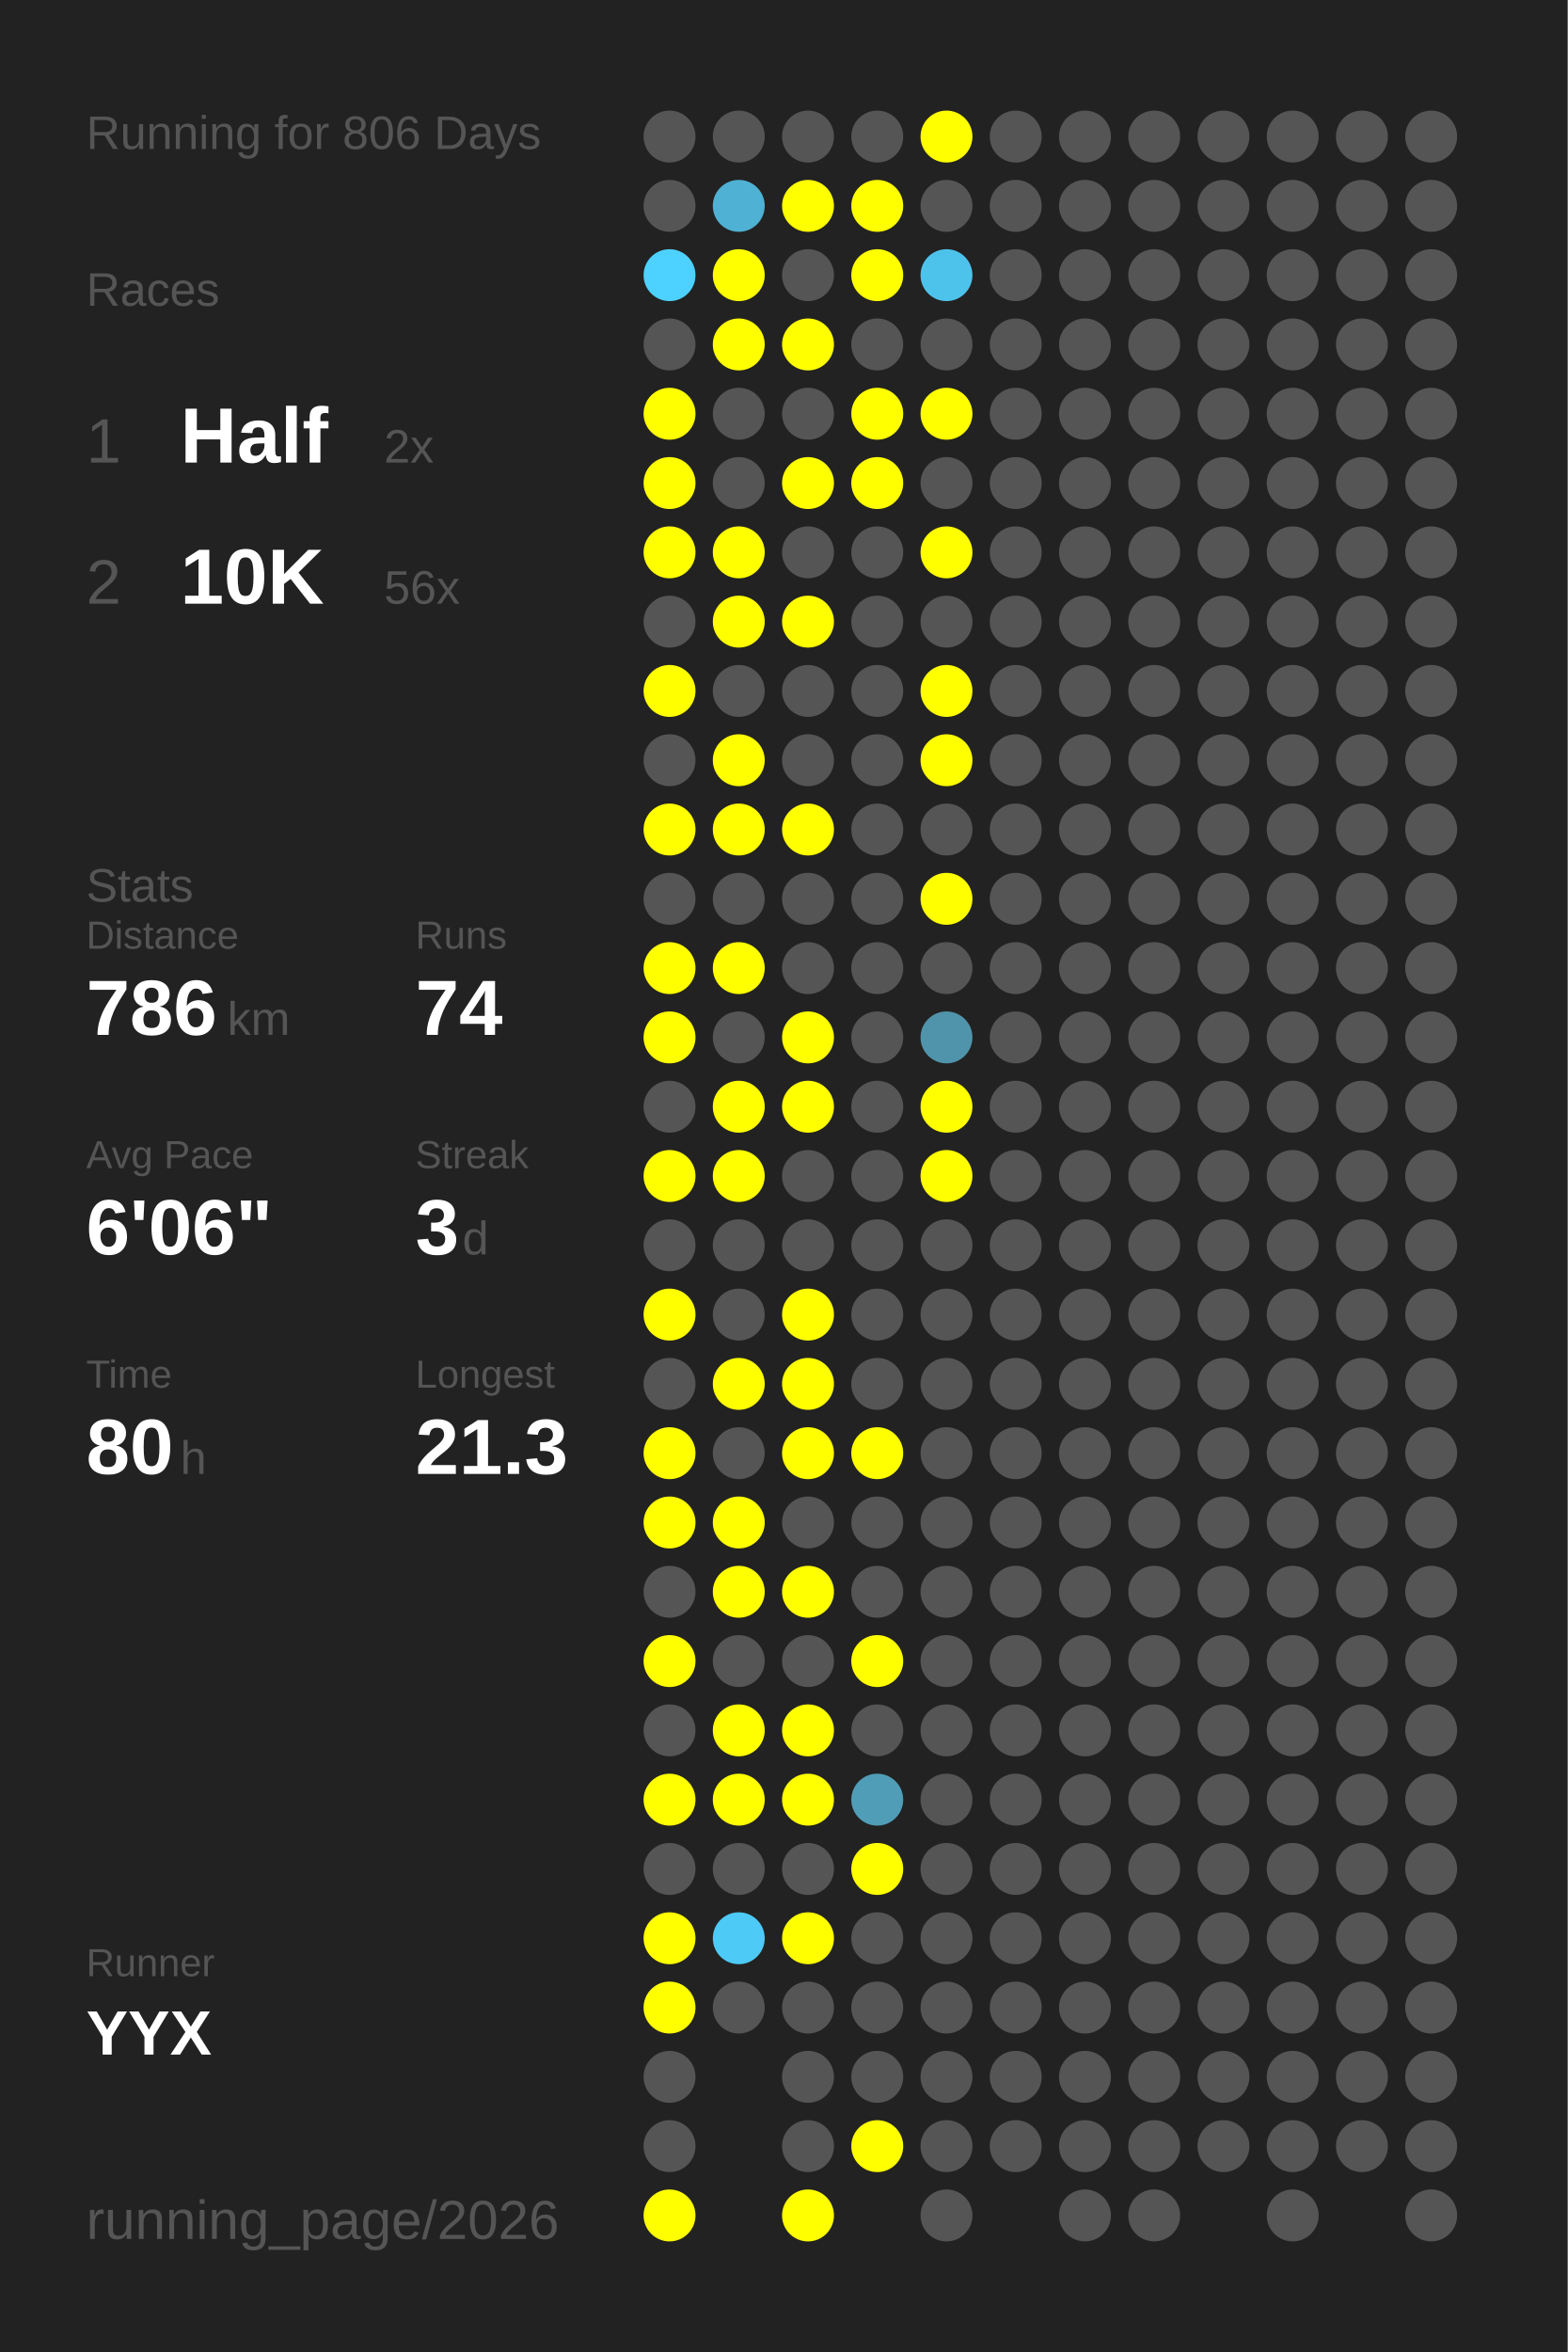
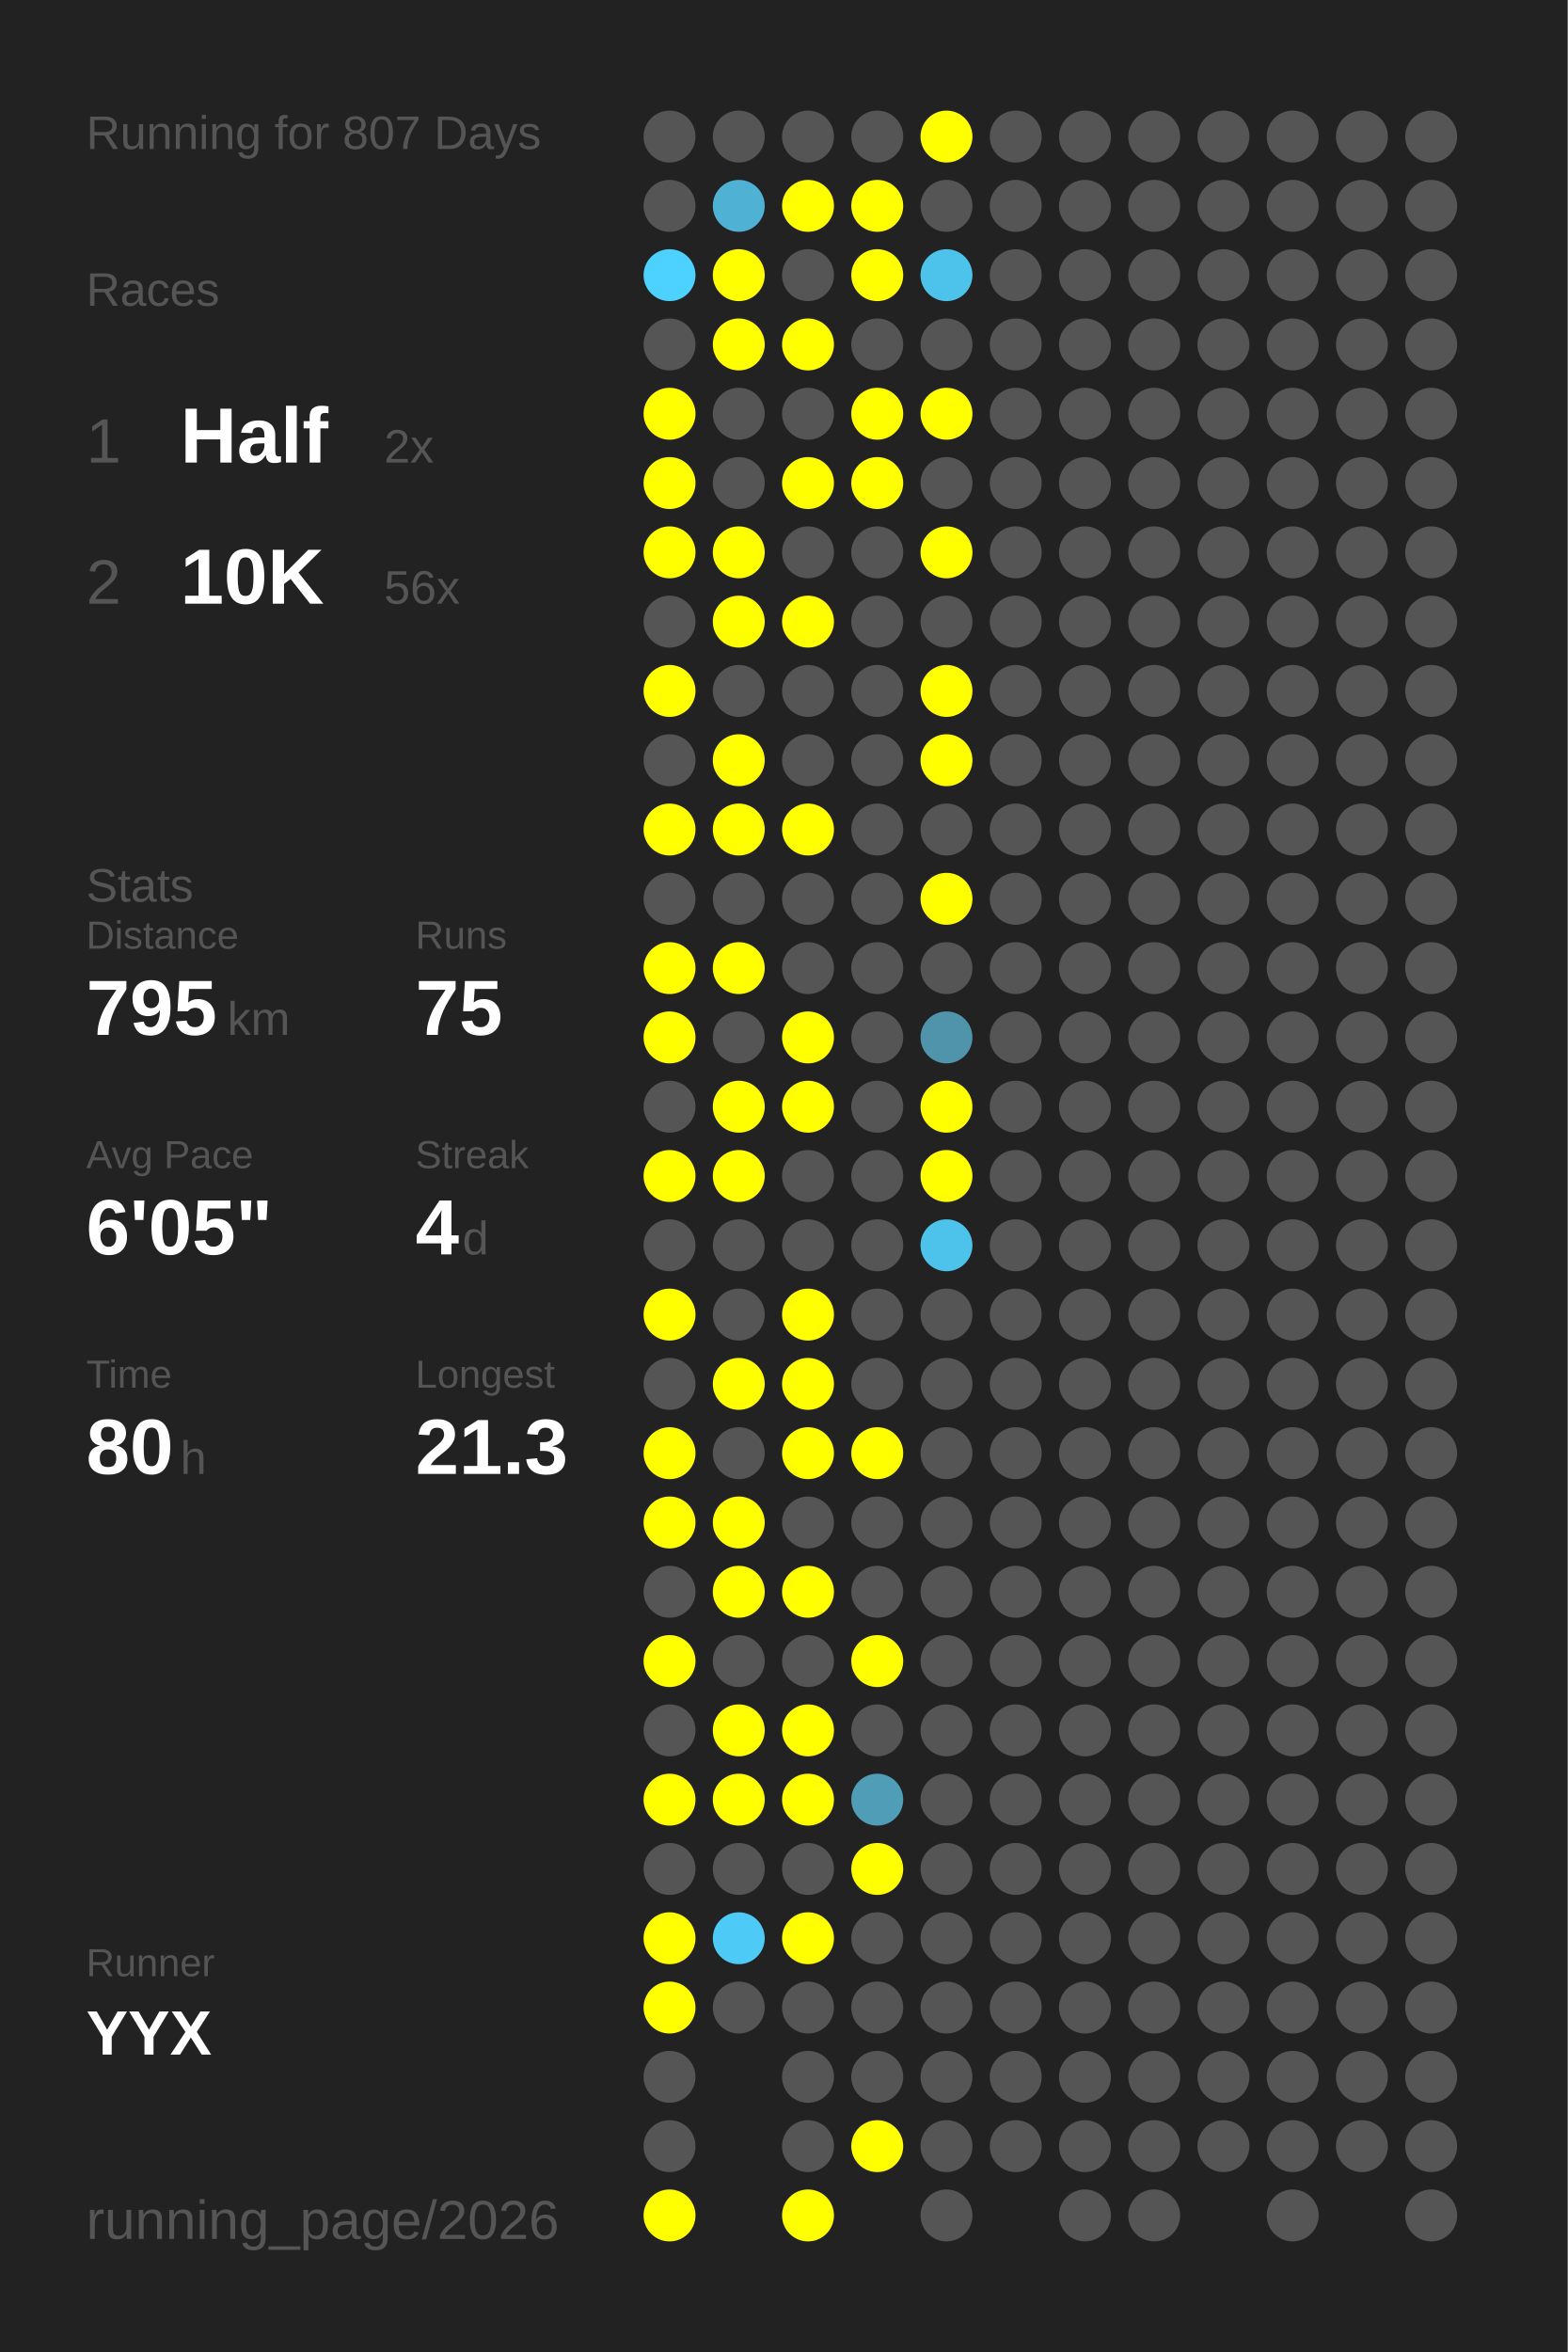
<svg xmlns="http://www.w3.org/2000/svg" baseProfile="full" height="300mm" version="1.1" viewBox="0,0,200,300" width="200mm">
  <defs />
  <rect fill="#222222" height="300" width="200" x="0" y="0" />
-   <text fill="#555555" style="font-size:6px; font-family:Arial;" x="11" y="19">Running for 806 Days</text>
+   <text fill="#555555" style="font-size:6px; font-family:Arial;" x="11" y="19">Running for 807 Days</text>
  <text fill="#555555" style="font-size:6px; font-family:Arial;" x="11" y="39">Races</text>
  <text fill="#555555" style="font-size:8px; font-family:Arial;" x="11" y="59">1</text>
  <text fill="#FFFFFF" style="font-size:10px; font-family:Arial; font-weight:bold;" x="23" y="59">Half</text>
  <text fill="#555555" style="font-size:6px; font-family:Arial;" x="49" y="59">2x</text>
  <text fill="#555555" style="font-size:8px; font-family:Arial;" x="11" y="77">2</text>
  <text fill="#FFFFFF" style="font-size:10px; font-family:Arial; font-weight:bold;" x="23" y="77">10K</text>
  <text fill="#555555" style="font-size:6px; font-family:Arial;" x="49" y="77">56x</text>
  <text fill="#555555" style="font-size:6px; font-family:Arial;" x="11" y="115">Stats</text>
  <text fill="#555555" style="font-size:5px; font-family:Arial;" x="11" y="121">Distance</text>
-   <text fill="#FFFFFF" style="font-size:10px; font-family:Arial; font-weight:bold;" x="11" y="132">786</text>
+   <text fill="#FFFFFF" style="font-size:10px; font-family:Arial; font-weight:bold;" x="11" y="132">795</text>
  <text fill="#555555" style="font-size:6px; font-family:Arial;" x="29" y="132">km</text>
  <text fill="#555555" style="font-size:5px; font-family:Arial;" x="53" y="121">Runs</text>
-   <text fill="#FFFFFF" style="font-size:10px; font-family:Arial; font-weight:bold;" x="53" y="132">74</text>
+   <text fill="#FFFFFF" style="font-size:10px; font-family:Arial; font-weight:bold;" x="53" y="132">75</text>
  <text fill="#555555" style="font-size:5px; font-family:Arial;" x="11" y="149">Avg Pace</text>
-   <text fill="#FFFFFF" style="font-size:10px; font-family:Arial; font-weight:bold;" x="11" y="160">6'06"</text>
+   <text fill="#FFFFFF" style="font-size:10px; font-family:Arial; font-weight:bold;" x="11" y="160">6'05"</text>
  <text fill="#555555" style="font-size:5px; font-family:Arial;" x="53" y="149">Streak</text>
-   <text fill="#FFFFFF" style="font-size:10px; font-family:Arial; font-weight:bold;" x="53" y="160">3</text>
+   <text fill="#FFFFFF" style="font-size:10px; font-family:Arial; font-weight:bold;" x="53" y="160">4</text>
  <text fill="#555555" style="font-size:6px; font-family:Arial;" x="59" y="160">d</text>
  <text fill="#555555" style="font-size:5px; font-family:Arial;" x="11" y="177">Time</text>
  <text fill="#FFFFFF" style="font-size:10px; font-family:Arial; font-weight:bold;" x="11" y="188">80</text>
  <text fill="#555555" style="font-size:6px; font-family:Arial;" x="23" y="188">h</text>
  <text fill="#555555" style="font-size:5px; font-family:Arial;" x="53" y="177">Longest</text>
  <text fill="#FFFFFF" style="font-size:10px; font-family:Arial; font-weight:bold;" x="53" y="188">21.3</text>
  <text fill="#555555" style="font-size:5px; font-family:Arial;" x="11" y="252.065">Runner</text>
  <text fill="#FFFFFF" style="font-size:8px; font-family:Arial; font-weight:bold;" x="11" y="262.065">YYX</text>
  <text fill="#555555" style="font-size:7px; font-family:Arial;" x="11" y="285.581">running_page/2026</text>
  <circle cx="85.417" cy="17.419" fill="#555555" r="3.312" />
  <circle cx="85.417" cy="26.258" fill="#555555" r="3.312" />
  <circle cx="85.417" cy="35.097" fill="#4dd1fe" r="3.312" />
  <circle cx="85.417" cy="43.935" fill="#555555" r="3.312" />
  <circle cx="85.417" cy="52.774" fill="#FFFF00" r="3.312" />
  <circle cx="85.417" cy="61.613" fill="#FFFF00" r="3.312" />
  <circle cx="85.417" cy="70.452" fill="#FFFF00" r="3.312" />
  <circle cx="85.417" cy="79.29" fill="#555555" r="3.312" />
  <circle cx="85.417" cy="88.129" fill="#FFFF00" r="3.312" />
  <circle cx="85.417" cy="96.968" fill="#555555" r="3.312" />
  <circle cx="85.417" cy="105.806" fill="#FFFF00" r="3.312" />
  <circle cx="85.417" cy="114.645" fill="#555555" r="3.312" />
  <circle cx="85.417" cy="123.484" fill="#FFFF00" r="3.312" />
  <circle cx="85.417" cy="132.323" fill="#FFFF00" r="3.312" />
  <circle cx="85.417" cy="141.161" fill="#555555" r="3.312" />
  <circle cx="85.417" cy="150" fill="#FFFF00" r="3.312" />
  <circle cx="85.417" cy="158.839" fill="#555555" r="3.312" />
  <circle cx="85.417" cy="167.677" fill="#FFFF00" r="3.312" />
  <circle cx="85.417" cy="176.516" fill="#555555" r="3.312" />
  <circle cx="85.417" cy="185.355" fill="#FFFF00" r="3.312" />
  <circle cx="85.417" cy="194.194" fill="#FFFF00" r="3.312" />
  <circle cx="85.417" cy="203.032" fill="#555555" r="3.312" />
  <circle cx="85.417" cy="211.871" fill="#FFFF00" r="3.312" />
  <circle cx="85.417" cy="220.71" fill="#555555" r="3.312" />
  <circle cx="85.417" cy="229.548" fill="#FFFF00" r="3.312" />
  <circle cx="85.417" cy="238.387" fill="#555555" r="3.312" />
  <circle cx="85.417" cy="247.226" fill="#FFFF00" r="3.312" />
  <circle cx="85.417" cy="256.065" fill="#FFFF00" r="3.312" />
  <circle cx="85.417" cy="264.903" fill="#555555" r="3.312" />
  <circle cx="85.417" cy="273.742" fill="#555555" r="3.312" />
  <circle cx="85.417" cy="282.581" fill="#FFFF00" r="3.312" />
  <circle cx="94.25" cy="17.419" fill="#555555" r="3.312" />
  <circle cx="94.25" cy="26.258" fill="#4fb1d3" r="3.312" />
  <circle cx="94.25" cy="35.097" fill="#FFFF00" r="3.312" />
  <circle cx="94.25" cy="43.935" fill="#FFFF00" r="3.312" />
  <circle cx="94.25" cy="52.774" fill="#555555" r="3.312" />
  <circle cx="94.25" cy="61.613" fill="#555555" r="3.312" />
  <circle cx="94.25" cy="70.452" fill="#FFFF00" r="3.312" />
  <circle cx="94.25" cy="79.29" fill="#FFFF00" r="3.312" />
  <circle cx="94.25" cy="88.129" fill="#555555" r="3.312" />
  <circle cx="94.25" cy="96.968" fill="#FFFF00" r="3.312" />
  <circle cx="94.25" cy="105.806" fill="#FFFF00" r="3.312" />
  <circle cx="94.25" cy="114.645" fill="#555555" r="3.312" />
  <circle cx="94.25" cy="123.484" fill="#FFFF00" r="3.312" />
  <circle cx="94.25" cy="132.323" fill="#555555" r="3.312" />
  <circle cx="94.25" cy="141.161" fill="#FFFF00" r="3.312" />
  <circle cx="94.25" cy="150" fill="#FFFF00" r="3.312" />
  <circle cx="94.25" cy="158.839" fill="#555555" r="3.312" />
  <circle cx="94.25" cy="167.677" fill="#555555" r="3.312" />
  <circle cx="94.25" cy="176.516" fill="#FFFF00" r="3.312" />
  <circle cx="94.25" cy="185.355" fill="#555555" r="3.312" />
  <circle cx="94.25" cy="194.194" fill="#FFFF00" r="3.312" />
  <circle cx="94.25" cy="203.032" fill="#FFFF00" r="3.312" />
  <circle cx="94.25" cy="211.871" fill="#555555" r="3.312" />
  <circle cx="94.25" cy="220.71" fill="#FFFF00" r="3.312" />
  <circle cx="94.25" cy="229.548" fill="#FFFF00" r="3.312" />
  <circle cx="94.25" cy="238.387" fill="#555555" r="3.312" />
  <circle cx="94.25" cy="247.226" fill="#4dcaf5" r="3.312" />
  <circle cx="94.25" cy="256.065" fill="#555555" r="3.312" />
  <circle cx="103.083" cy="17.419" fill="#555555" r="3.312" />
  <circle cx="103.083" cy="26.258" fill="#FFFF00" r="3.312" />
  <circle cx="103.083" cy="35.097" fill="#555555" r="3.312" />
  <circle cx="103.083" cy="43.935" fill="#FFFF00" r="3.312" />
  <circle cx="103.083" cy="52.774" fill="#555555" r="3.312" />
  <circle cx="103.083" cy="61.613" fill="#FFFF00" r="3.312" />
  <circle cx="103.083" cy="70.452" fill="#555555" r="3.312" />
  <circle cx="103.083" cy="79.29" fill="#FFFF00" r="3.312" />
  <circle cx="103.083" cy="88.129" fill="#555555" r="3.312" />
  <circle cx="103.083" cy="96.968" fill="#555555" r="3.312" />
  <circle cx="103.083" cy="105.806" fill="#FFFF00" r="3.312" />
  <circle cx="103.083" cy="114.645" fill="#555555" r="3.312" />
  <circle cx="103.083" cy="123.484" fill="#555555" r="3.312" />
  <circle cx="103.083" cy="132.323" fill="#FFFF00" r="3.312" />
  <circle cx="103.083" cy="141.161" fill="#FFFF00" r="3.312" />
  <circle cx="103.083" cy="150" fill="#555555" r="3.312" />
  <circle cx="103.083" cy="158.839" fill="#555555" r="3.312" />
  <circle cx="103.083" cy="167.677" fill="#FFFF00" r="3.312" />
  <circle cx="103.083" cy="176.516" fill="#FFFF00" r="3.312" />
  <circle cx="103.083" cy="185.355" fill="#FFFF00" r="3.312" />
  <circle cx="103.083" cy="194.194" fill="#555555" r="3.312" />
  <circle cx="103.083" cy="203.032" fill="#FFFF00" r="3.312" />
  <circle cx="103.083" cy="211.871" fill="#555555" r="3.312" />
  <circle cx="103.083" cy="220.71" fill="#FFFF00" r="3.312" />
  <circle cx="103.083" cy="229.548" fill="#FFFF00" r="3.312" />
  <circle cx="103.083" cy="238.387" fill="#555555" r="3.312" />
  <circle cx="103.083" cy="247.226" fill="#FFFF00" r="3.312" />
  <circle cx="103.083" cy="256.065" fill="#555555" r="3.312" />
  <circle cx="103.083" cy="264.903" fill="#555555" r="3.312" />
  <circle cx="103.083" cy="273.742" fill="#555555" r="3.312" />
  <circle cx="103.083" cy="282.581" fill="#FFFF00" r="3.312" />
  <circle cx="111.917" cy="17.419" fill="#555555" r="3.312" />
  <circle cx="111.917" cy="26.258" fill="#FFFF00" r="3.312" />
  <circle cx="111.917" cy="35.097" fill="#FFFF00" r="3.312" />
  <circle cx="111.917" cy="43.935" fill="#555555" r="3.312" />
  <circle cx="111.917" cy="52.774" fill="#FFFF00" r="3.312" />
  <circle cx="111.917" cy="61.613" fill="#FFFF00" r="3.312" />
  <circle cx="111.917" cy="70.452" fill="#555555" r="3.312" />
  <circle cx="111.917" cy="79.29" fill="#555555" r="3.312" />
  <circle cx="111.917" cy="88.129" fill="#555555" r="3.312" />
  <circle cx="111.917" cy="96.968" fill="#555555" r="3.312" />
  <circle cx="111.917" cy="105.806" fill="#555555" r="3.312" />
  <circle cx="111.917" cy="114.645" fill="#555555" r="3.312" />
  <circle cx="111.917" cy="123.484" fill="#555555" r="3.312" />
  <circle cx="111.917" cy="132.323" fill="#555555" r="3.312" />
  <circle cx="111.917" cy="141.161" fill="#555555" r="3.312" />
  <circle cx="111.917" cy="150" fill="#555555" r="3.312" />
  <circle cx="111.917" cy="158.839" fill="#555555" r="3.312" />
  <circle cx="111.917" cy="167.677" fill="#555555" r="3.312" />
  <circle cx="111.917" cy="176.516" fill="#555555" r="3.312" />
  <circle cx="111.917" cy="185.355" fill="#FFFF00" r="3.312" />
  <circle cx="111.917" cy="194.194" fill="#555555" r="3.312" />
  <circle cx="111.917" cy="203.032" fill="#555555" r="3.312" />
  <circle cx="111.917" cy="211.871" fill="#FFFF00" r="3.312" />
  <circle cx="111.917" cy="220.71" fill="#555555" r="3.312" />
  <circle cx="111.917" cy="229.548" fill="#509db7" r="3.312" />
  <circle cx="111.917" cy="238.387" fill="#FFFF00" r="3.312" />
  <circle cx="111.917" cy="247.226" fill="#555555" r="3.312" />
  <circle cx="111.917" cy="256.065" fill="#555555" r="3.312" />
  <circle cx="111.917" cy="264.903" fill="#555555" r="3.312" />
  <circle cx="111.917" cy="273.742" fill="#FFFF00" r="3.312" />
  <circle cx="120.75" cy="17.419" fill="#FFFF00" r="3.312" />
  <circle cx="120.75" cy="26.258" fill="#555555" r="3.312" />
  <circle cx="120.75" cy="35.097" fill="#4dc3eb" r="3.312" />
  <circle cx="120.75" cy="43.935" fill="#555555" r="3.312" />
  <circle cx="120.75" cy="52.774" fill="#FFFF00" r="3.312" />
  <circle cx="120.75" cy="61.613" fill="#555555" r="3.312" />
  <circle cx="120.75" cy="70.452" fill="#FFFF00" r="3.312" />
  <circle cx="120.75" cy="79.29" fill="#555555" r="3.312" />
  <circle cx="120.75" cy="88.129" fill="#FFFF00" r="3.312" />
  <circle cx="120.75" cy="96.968" fill="#FFFF00" r="3.312" />
  <circle cx="120.75" cy="105.806" fill="#555555" r="3.312" />
  <circle cx="120.75" cy="114.645" fill="#FFFF00" r="3.312" />
  <circle cx="120.75" cy="123.484" fill="#555555" r="3.312" />
  <circle cx="120.75" cy="132.323" fill="#5094ab" r="3.312" />
  <circle cx="120.75" cy="141.161" fill="#FFFF00" r="3.312" />
  <circle cx="120.75" cy="150" fill="#FFFF00" r="3.312" />
-   <circle cx="120.75" cy="158.839" fill="#555555" r="3.312" />
+   <circle cx="120.75" cy="158.839" fill="#4dc2ea" r="3.312" />
  <circle cx="120.75" cy="167.677" fill="#555555" r="3.312" />
  <circle cx="120.75" cy="176.516" fill="#555555" r="3.312" />
  <circle cx="120.75" cy="185.355" fill="#555555" r="3.312" />
  <circle cx="120.75" cy="194.194" fill="#555555" r="3.312" />
  <circle cx="120.75" cy="203.032" fill="#555555" r="3.312" />
  <circle cx="120.75" cy="211.871" fill="#555555" r="3.312" />
  <circle cx="120.75" cy="220.71" fill="#555555" r="3.312" />
  <circle cx="120.75" cy="229.548" fill="#555555" r="3.312" />
  <circle cx="120.75" cy="238.387" fill="#555555" r="3.312" />
  <circle cx="120.75" cy="247.226" fill="#555555" r="3.312" />
  <circle cx="120.75" cy="256.065" fill="#555555" r="3.312" />
  <circle cx="120.75" cy="264.903" fill="#555555" r="3.312" />
  <circle cx="120.75" cy="273.742" fill="#555555" r="3.312" />
  <circle cx="120.75" cy="282.581" fill="#555555" r="3.312" />
  <circle cx="129.583" cy="17.419" fill="#555555" r="3.312" />
  <circle cx="129.583" cy="26.258" fill="#555555" r="3.312" />
  <circle cx="129.583" cy="35.097" fill="#555555" r="3.312" />
  <circle cx="129.583" cy="43.935" fill="#555555" r="3.312" />
  <circle cx="129.583" cy="52.774" fill="#555555" r="3.312" />
  <circle cx="129.583" cy="61.613" fill="#555555" r="3.312" />
  <circle cx="129.583" cy="70.452" fill="#555555" r="3.312" />
  <circle cx="129.583" cy="79.29" fill="#555555" r="3.312" />
  <circle cx="129.583" cy="88.129" fill="#555555" r="3.312" />
  <circle cx="129.583" cy="96.968" fill="#555555" r="3.312" />
  <circle cx="129.583" cy="105.806" fill="#555555" r="3.312" />
  <circle cx="129.583" cy="114.645" fill="#555555" r="3.312" />
  <circle cx="129.583" cy="123.484" fill="#555555" r="3.312" />
  <circle cx="129.583" cy="132.323" fill="#555555" r="3.312" />
  <circle cx="129.583" cy="141.161" fill="#555555" r="3.312" />
  <circle cx="129.583" cy="150" fill="#555555" r="3.312" />
  <circle cx="129.583" cy="158.839" fill="#555555" r="3.312" />
  <circle cx="129.583" cy="167.677" fill="#555555" r="3.312" />
  <circle cx="129.583" cy="176.516" fill="#555555" r="3.312" />
  <circle cx="129.583" cy="185.355" fill="#555555" r="3.312" />
  <circle cx="129.583" cy="194.194" fill="#555555" r="3.312" />
  <circle cx="129.583" cy="203.032" fill="#555555" r="3.312" />
  <circle cx="129.583" cy="211.871" fill="#555555" r="3.312" />
  <circle cx="129.583" cy="220.71" fill="#555555" r="3.312" />
  <circle cx="129.583" cy="229.548" fill="#555555" r="3.312" />
  <circle cx="129.583" cy="238.387" fill="#555555" r="3.312" />
  <circle cx="129.583" cy="247.226" fill="#555555" r="3.312" />
  <circle cx="129.583" cy="256.065" fill="#555555" r="3.312" />
  <circle cx="129.583" cy="264.903" fill="#555555" r="3.312" />
  <circle cx="129.583" cy="273.742" fill="#555555" r="3.312" />
  <circle cx="138.417" cy="17.419" fill="#555555" r="3.312" />
  <circle cx="138.417" cy="26.258" fill="#555555" r="3.312" />
  <circle cx="138.417" cy="35.097" fill="#555555" r="3.312" />
  <circle cx="138.417" cy="43.935" fill="#555555" r="3.312" />
  <circle cx="138.417" cy="52.774" fill="#555555" r="3.312" />
  <circle cx="138.417" cy="61.613" fill="#555555" r="3.312" />
  <circle cx="138.417" cy="70.452" fill="#555555" r="3.312" />
  <circle cx="138.417" cy="79.29" fill="#555555" r="3.312" />
  <circle cx="138.417" cy="88.129" fill="#555555" r="3.312" />
  <circle cx="138.417" cy="96.968" fill="#555555" r="3.312" />
  <circle cx="138.417" cy="105.806" fill="#555555" r="3.312" />
  <circle cx="138.417" cy="114.645" fill="#555555" r="3.312" />
  <circle cx="138.417" cy="123.484" fill="#555555" r="3.312" />
  <circle cx="138.417" cy="132.323" fill="#555555" r="3.312" />
  <circle cx="138.417" cy="141.161" fill="#555555" r="3.312" />
  <circle cx="138.417" cy="150" fill="#555555" r="3.312" />
  <circle cx="138.417" cy="158.839" fill="#555555" r="3.312" />
  <circle cx="138.417" cy="167.677" fill="#555555" r="3.312" />
  <circle cx="138.417" cy="176.516" fill="#555555" r="3.312" />
  <circle cx="138.417" cy="185.355" fill="#555555" r="3.312" />
  <circle cx="138.417" cy="194.194" fill="#555555" r="3.312" />
  <circle cx="138.417" cy="203.032" fill="#555555" r="3.312" />
  <circle cx="138.417" cy="211.871" fill="#555555" r="3.312" />
  <circle cx="138.417" cy="220.71" fill="#555555" r="3.312" />
  <circle cx="138.417" cy="229.548" fill="#555555" r="3.312" />
  <circle cx="138.417" cy="238.387" fill="#555555" r="3.312" />
  <circle cx="138.417" cy="247.226" fill="#555555" r="3.312" />
  <circle cx="138.417" cy="256.065" fill="#555555" r="3.312" />
  <circle cx="138.417" cy="264.903" fill="#555555" r="3.312" />
  <circle cx="138.417" cy="273.742" fill="#555555" r="3.312" />
  <circle cx="138.417" cy="282.581" fill="#555555" r="3.312" />
  <circle cx="147.25" cy="17.419" fill="#555555" r="3.312" />
  <circle cx="147.25" cy="26.258" fill="#555555" r="3.312" />
  <circle cx="147.25" cy="35.097" fill="#555555" r="3.312" />
  <circle cx="147.25" cy="43.935" fill="#555555" r="3.312" />
  <circle cx="147.25" cy="52.774" fill="#555555" r="3.312" />
  <circle cx="147.25" cy="61.613" fill="#555555" r="3.312" />
  <circle cx="147.25" cy="70.452" fill="#555555" r="3.312" />
  <circle cx="147.25" cy="79.29" fill="#555555" r="3.312" />
  <circle cx="147.25" cy="88.129" fill="#555555" r="3.312" />
  <circle cx="147.25" cy="96.968" fill="#555555" r="3.312" />
  <circle cx="147.25" cy="105.806" fill="#555555" r="3.312" />
  <circle cx="147.25" cy="114.645" fill="#555555" r="3.312" />
  <circle cx="147.25" cy="123.484" fill="#555555" r="3.312" />
  <circle cx="147.25" cy="132.323" fill="#555555" r="3.312" />
  <circle cx="147.25" cy="141.161" fill="#555555" r="3.312" />
  <circle cx="147.25" cy="150" fill="#555555" r="3.312" />
  <circle cx="147.25" cy="158.839" fill="#555555" r="3.312" />
  <circle cx="147.25" cy="167.677" fill="#555555" r="3.312" />
  <circle cx="147.25" cy="176.516" fill="#555555" r="3.312" />
  <circle cx="147.25" cy="185.355" fill="#555555" r="3.312" />
  <circle cx="147.25" cy="194.194" fill="#555555" r="3.312" />
  <circle cx="147.25" cy="203.032" fill="#555555" r="3.312" />
  <circle cx="147.25" cy="211.871" fill="#555555" r="3.312" />
  <circle cx="147.25" cy="220.71" fill="#555555" r="3.312" />
  <circle cx="147.25" cy="229.548" fill="#555555" r="3.312" />
  <circle cx="147.25" cy="238.387" fill="#555555" r="3.312" />
  <circle cx="147.25" cy="247.226" fill="#555555" r="3.312" />
  <circle cx="147.25" cy="256.065" fill="#555555" r="3.312" />
  <circle cx="147.25" cy="264.903" fill="#555555" r="3.312" />
  <circle cx="147.25" cy="273.742" fill="#555555" r="3.312" />
  <circle cx="147.25" cy="282.581" fill="#555555" r="3.312" />
  <circle cx="156.083" cy="17.419" fill="#555555" r="3.312" />
  <circle cx="156.083" cy="26.258" fill="#555555" r="3.312" />
  <circle cx="156.083" cy="35.097" fill="#555555" r="3.312" />
  <circle cx="156.083" cy="43.935" fill="#555555" r="3.312" />
  <circle cx="156.083" cy="52.774" fill="#555555" r="3.312" />
  <circle cx="156.083" cy="61.613" fill="#555555" r="3.312" />
  <circle cx="156.083" cy="70.452" fill="#555555" r="3.312" />
  <circle cx="156.083" cy="79.29" fill="#555555" r="3.312" />
  <circle cx="156.083" cy="88.129" fill="#555555" r="3.312" />
  <circle cx="156.083" cy="96.968" fill="#555555" r="3.312" />
  <circle cx="156.083" cy="105.806" fill="#555555" r="3.312" />
  <circle cx="156.083" cy="114.645" fill="#555555" r="3.312" />
  <circle cx="156.083" cy="123.484" fill="#555555" r="3.312" />
  <circle cx="156.083" cy="132.323" fill="#555555" r="3.312" />
  <circle cx="156.083" cy="141.161" fill="#555555" r="3.312" />
  <circle cx="156.083" cy="150" fill="#555555" r="3.312" />
  <circle cx="156.083" cy="158.839" fill="#555555" r="3.312" />
  <circle cx="156.083" cy="167.677" fill="#555555" r="3.312" />
  <circle cx="156.083" cy="176.516" fill="#555555" r="3.312" />
  <circle cx="156.083" cy="185.355" fill="#555555" r="3.312" />
  <circle cx="156.083" cy="194.194" fill="#555555" r="3.312" />
  <circle cx="156.083" cy="203.032" fill="#555555" r="3.312" />
  <circle cx="156.083" cy="211.871" fill="#555555" r="3.312" />
  <circle cx="156.083" cy="220.71" fill="#555555" r="3.312" />
  <circle cx="156.083" cy="229.548" fill="#555555" r="3.312" />
  <circle cx="156.083" cy="238.387" fill="#555555" r="3.312" />
  <circle cx="156.083" cy="247.226" fill="#555555" r="3.312" />
  <circle cx="156.083" cy="256.065" fill="#555555" r="3.312" />
  <circle cx="156.083" cy="264.903" fill="#555555" r="3.312" />
  <circle cx="156.083" cy="273.742" fill="#555555" r="3.312" />
  <circle cx="164.917" cy="17.419" fill="#555555" r="3.312" />
  <circle cx="164.917" cy="26.258" fill="#555555" r="3.312" />
  <circle cx="164.917" cy="35.097" fill="#555555" r="3.312" />
  <circle cx="164.917" cy="43.935" fill="#555555" r="3.312" />
  <circle cx="164.917" cy="52.774" fill="#555555" r="3.312" />
  <circle cx="164.917" cy="61.613" fill="#555555" r="3.312" />
  <circle cx="164.917" cy="70.452" fill="#555555" r="3.312" />
  <circle cx="164.917" cy="79.29" fill="#555555" r="3.312" />
  <circle cx="164.917" cy="88.129" fill="#555555" r="3.312" />
  <circle cx="164.917" cy="96.968" fill="#555555" r="3.312" />
  <circle cx="164.917" cy="105.806" fill="#555555" r="3.312" />
  <circle cx="164.917" cy="114.645" fill="#555555" r="3.312" />
  <circle cx="164.917" cy="123.484" fill="#555555" r="3.312" />
  <circle cx="164.917" cy="132.323" fill="#555555" r="3.312" />
  <circle cx="164.917" cy="141.161" fill="#555555" r="3.312" />
  <circle cx="164.917" cy="150" fill="#555555" r="3.312" />
  <circle cx="164.917" cy="158.839" fill="#555555" r="3.312" />
  <circle cx="164.917" cy="167.677" fill="#555555" r="3.312" />
  <circle cx="164.917" cy="176.516" fill="#555555" r="3.312" />
  <circle cx="164.917" cy="185.355" fill="#555555" r="3.312" />
  <circle cx="164.917" cy="194.194" fill="#555555" r="3.312" />
  <circle cx="164.917" cy="203.032" fill="#555555" r="3.312" />
  <circle cx="164.917" cy="211.871" fill="#555555" r="3.312" />
  <circle cx="164.917" cy="220.71" fill="#555555" r="3.312" />
  <circle cx="164.917" cy="229.548" fill="#555555" r="3.312" />
  <circle cx="164.917" cy="238.387" fill="#555555" r="3.312" />
  <circle cx="164.917" cy="247.226" fill="#555555" r="3.312" />
  <circle cx="164.917" cy="256.065" fill="#555555" r="3.312" />
  <circle cx="164.917" cy="264.903" fill="#555555" r="3.312" />
  <circle cx="164.917" cy="273.742" fill="#555555" r="3.312" />
  <circle cx="164.917" cy="282.581" fill="#555555" r="3.312" />
  <circle cx="173.75" cy="17.419" fill="#555555" r="3.312" />
  <circle cx="173.75" cy="26.258" fill="#555555" r="3.312" />
  <circle cx="173.75" cy="35.097" fill="#555555" r="3.312" />
  <circle cx="173.75" cy="43.935" fill="#555555" r="3.312" />
  <circle cx="173.75" cy="52.774" fill="#555555" r="3.312" />
  <circle cx="173.75" cy="61.613" fill="#555555" r="3.312" />
  <circle cx="173.75" cy="70.452" fill="#555555" r="3.312" />
  <circle cx="173.75" cy="79.29" fill="#555555" r="3.312" />
  <circle cx="173.75" cy="88.129" fill="#555555" r="3.312" />
  <circle cx="173.75" cy="96.968" fill="#555555" r="3.312" />
  <circle cx="173.75" cy="105.806" fill="#555555" r="3.312" />
  <circle cx="173.75" cy="114.645" fill="#555555" r="3.312" />
  <circle cx="173.75" cy="123.484" fill="#555555" r="3.312" />
  <circle cx="173.75" cy="132.323" fill="#555555" r="3.312" />
  <circle cx="173.75" cy="141.161" fill="#555555" r="3.312" />
  <circle cx="173.75" cy="150" fill="#555555" r="3.312" />
  <circle cx="173.75" cy="158.839" fill="#555555" r="3.312" />
  <circle cx="173.75" cy="167.677" fill="#555555" r="3.312" />
  <circle cx="173.75" cy="176.516" fill="#555555" r="3.312" />
  <circle cx="173.75" cy="185.355" fill="#555555" r="3.312" />
  <circle cx="173.75" cy="194.194" fill="#555555" r="3.312" />
  <circle cx="173.75" cy="203.032" fill="#555555" r="3.312" />
  <circle cx="173.75" cy="211.871" fill="#555555" r="3.312" />
  <circle cx="173.75" cy="220.71" fill="#555555" r="3.312" />
  <circle cx="173.75" cy="229.548" fill="#555555" r="3.312" />
  <circle cx="173.75" cy="238.387" fill="#555555" r="3.312" />
  <circle cx="173.75" cy="247.226" fill="#555555" r="3.312" />
  <circle cx="173.75" cy="256.065" fill="#555555" r="3.312" />
  <circle cx="173.75" cy="264.903" fill="#555555" r="3.312" />
  <circle cx="173.75" cy="273.742" fill="#555555" r="3.312" />
  <circle cx="182.583" cy="17.419" fill="#555555" r="3.312" />
  <circle cx="182.583" cy="26.258" fill="#555555" r="3.312" />
  <circle cx="182.583" cy="35.097" fill="#555555" r="3.312" />
  <circle cx="182.583" cy="43.935" fill="#555555" r="3.312" />
  <circle cx="182.583" cy="52.774" fill="#555555" r="3.312" />
  <circle cx="182.583" cy="61.613" fill="#555555" r="3.312" />
  <circle cx="182.583" cy="70.452" fill="#555555" r="3.312" />
  <circle cx="182.583" cy="79.29" fill="#555555" r="3.312" />
  <circle cx="182.583" cy="88.129" fill="#555555" r="3.312" />
  <circle cx="182.583" cy="96.968" fill="#555555" r="3.312" />
  <circle cx="182.583" cy="105.806" fill="#555555" r="3.312" />
  <circle cx="182.583" cy="114.645" fill="#555555" r="3.312" />
  <circle cx="182.583" cy="123.484" fill="#555555" r="3.312" />
  <circle cx="182.583" cy="132.323" fill="#555555" r="3.312" />
  <circle cx="182.583" cy="141.161" fill="#555555" r="3.312" />
  <circle cx="182.583" cy="150" fill="#555555" r="3.312" />
  <circle cx="182.583" cy="158.839" fill="#555555" r="3.312" />
  <circle cx="182.583" cy="167.677" fill="#555555" r="3.312" />
  <circle cx="182.583" cy="176.516" fill="#555555" r="3.312" />
  <circle cx="182.583" cy="185.355" fill="#555555" r="3.312" />
  <circle cx="182.583" cy="194.194" fill="#555555" r="3.312" />
  <circle cx="182.583" cy="203.032" fill="#555555" r="3.312" />
  <circle cx="182.583" cy="211.871" fill="#555555" r="3.312" />
  <circle cx="182.583" cy="220.71" fill="#555555" r="3.312" />
  <circle cx="182.583" cy="229.548" fill="#555555" r="3.312" />
  <circle cx="182.583" cy="238.387" fill="#555555" r="3.312" />
  <circle cx="182.583" cy="247.226" fill="#555555" r="3.312" />
  <circle cx="182.583" cy="256.065" fill="#555555" r="3.312" />
  <circle cx="182.583" cy="264.903" fill="#555555" r="3.312" />
  <circle cx="182.583" cy="273.742" fill="#555555" r="3.312" />
  <circle cx="182.583" cy="282.581" fill="#555555" r="3.312" />
</svg>
